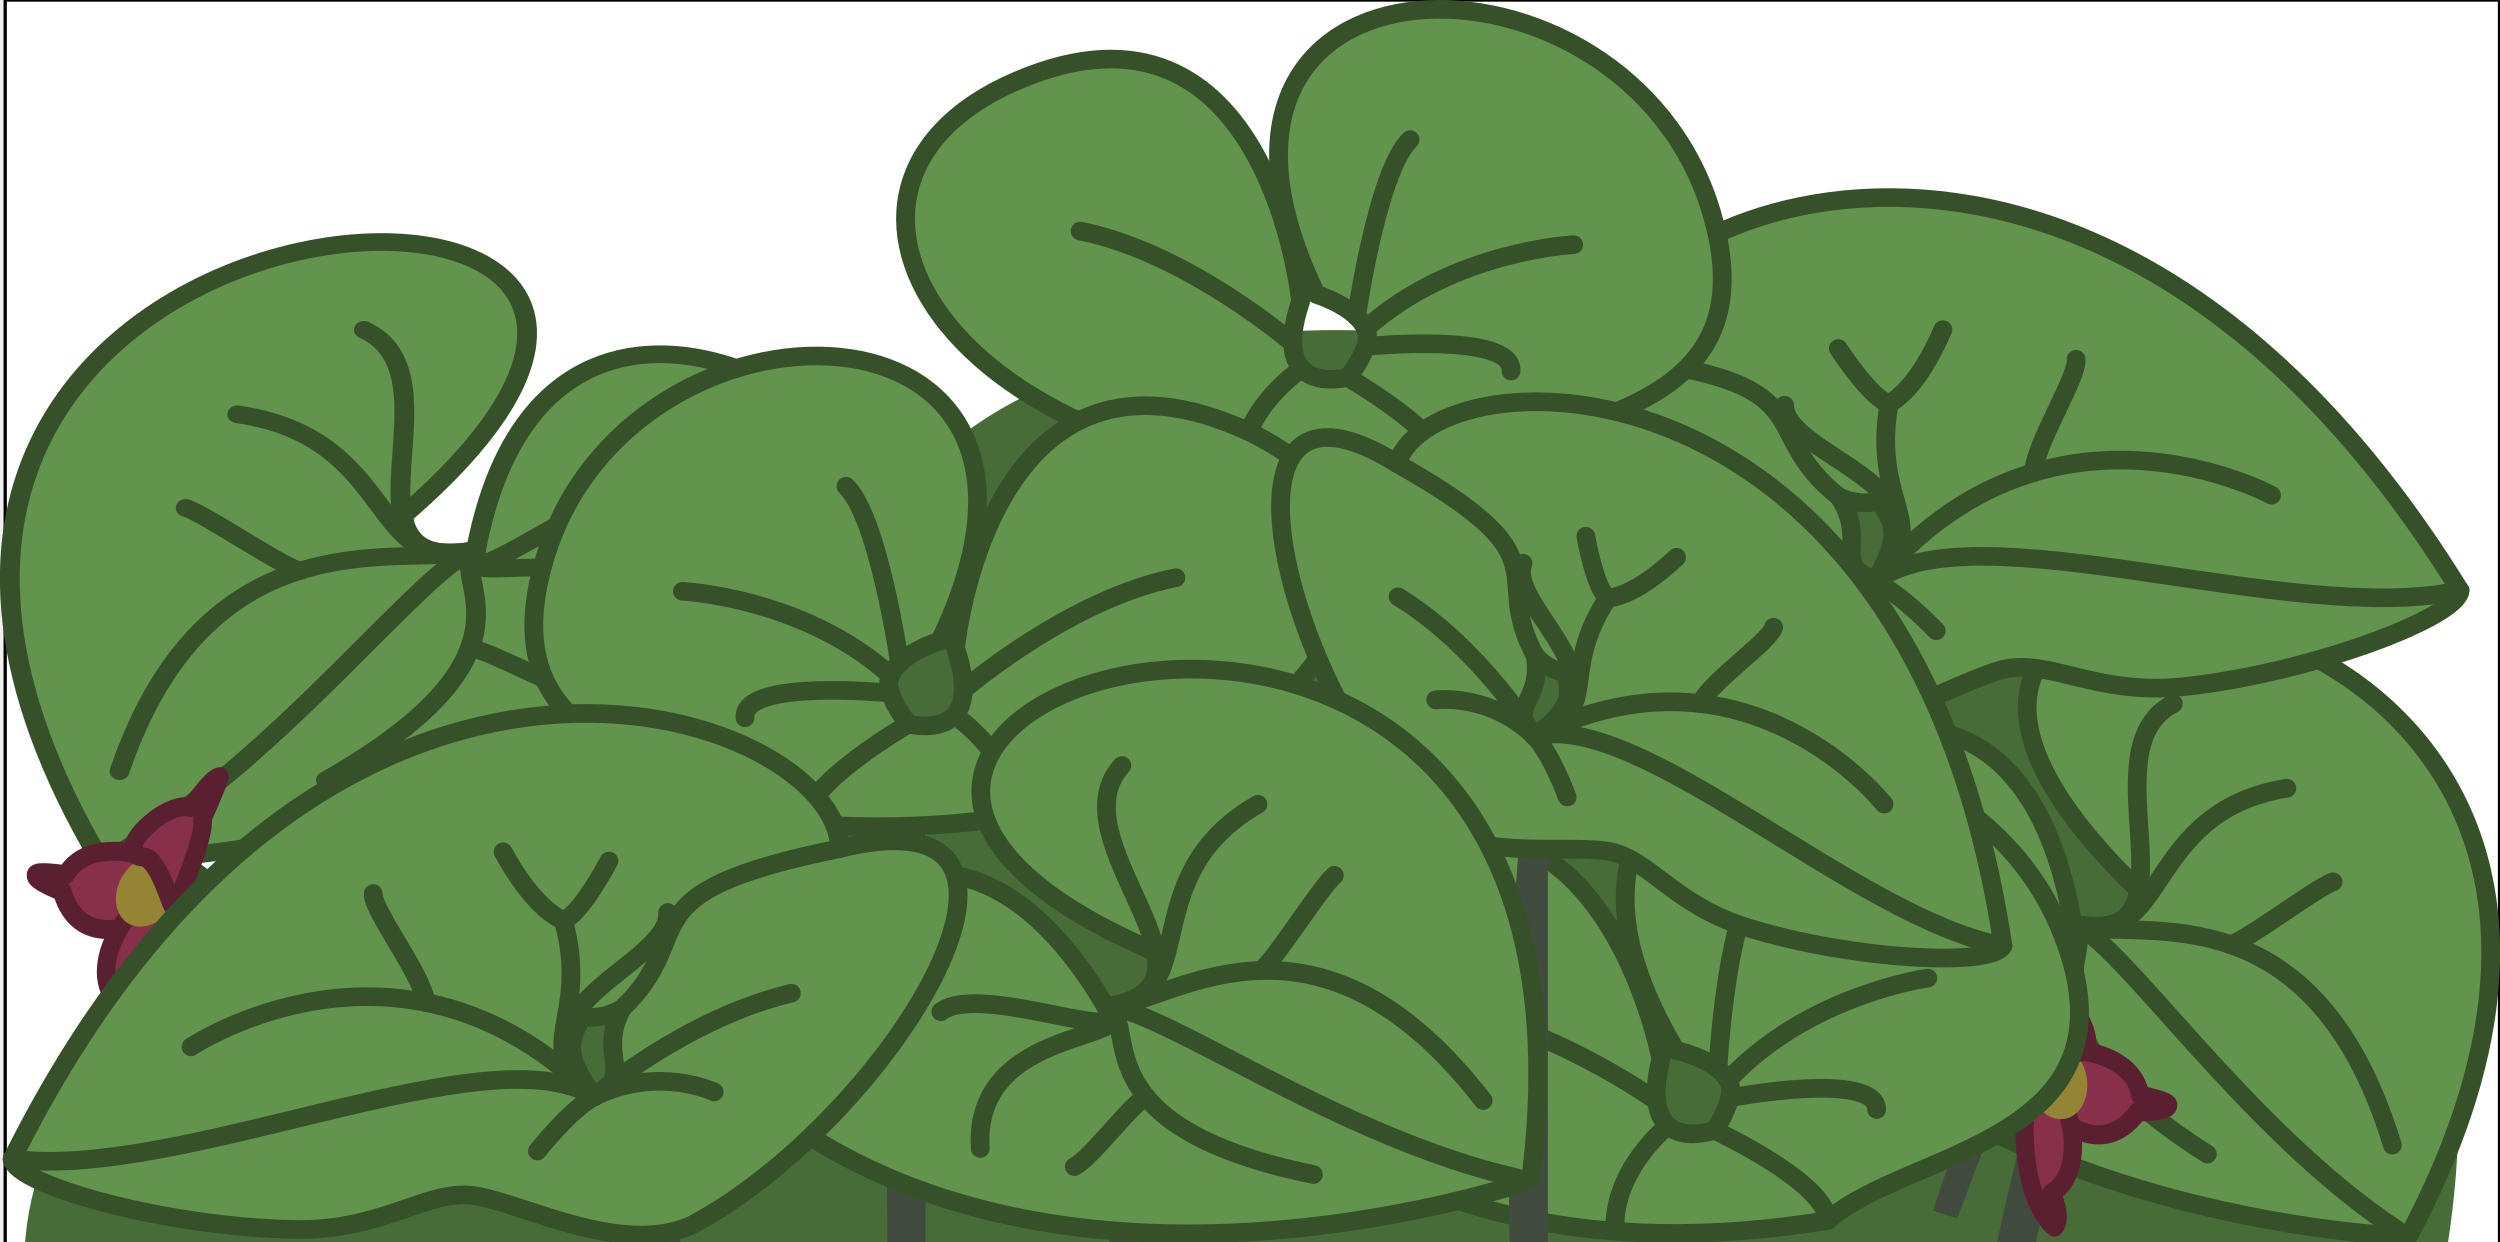
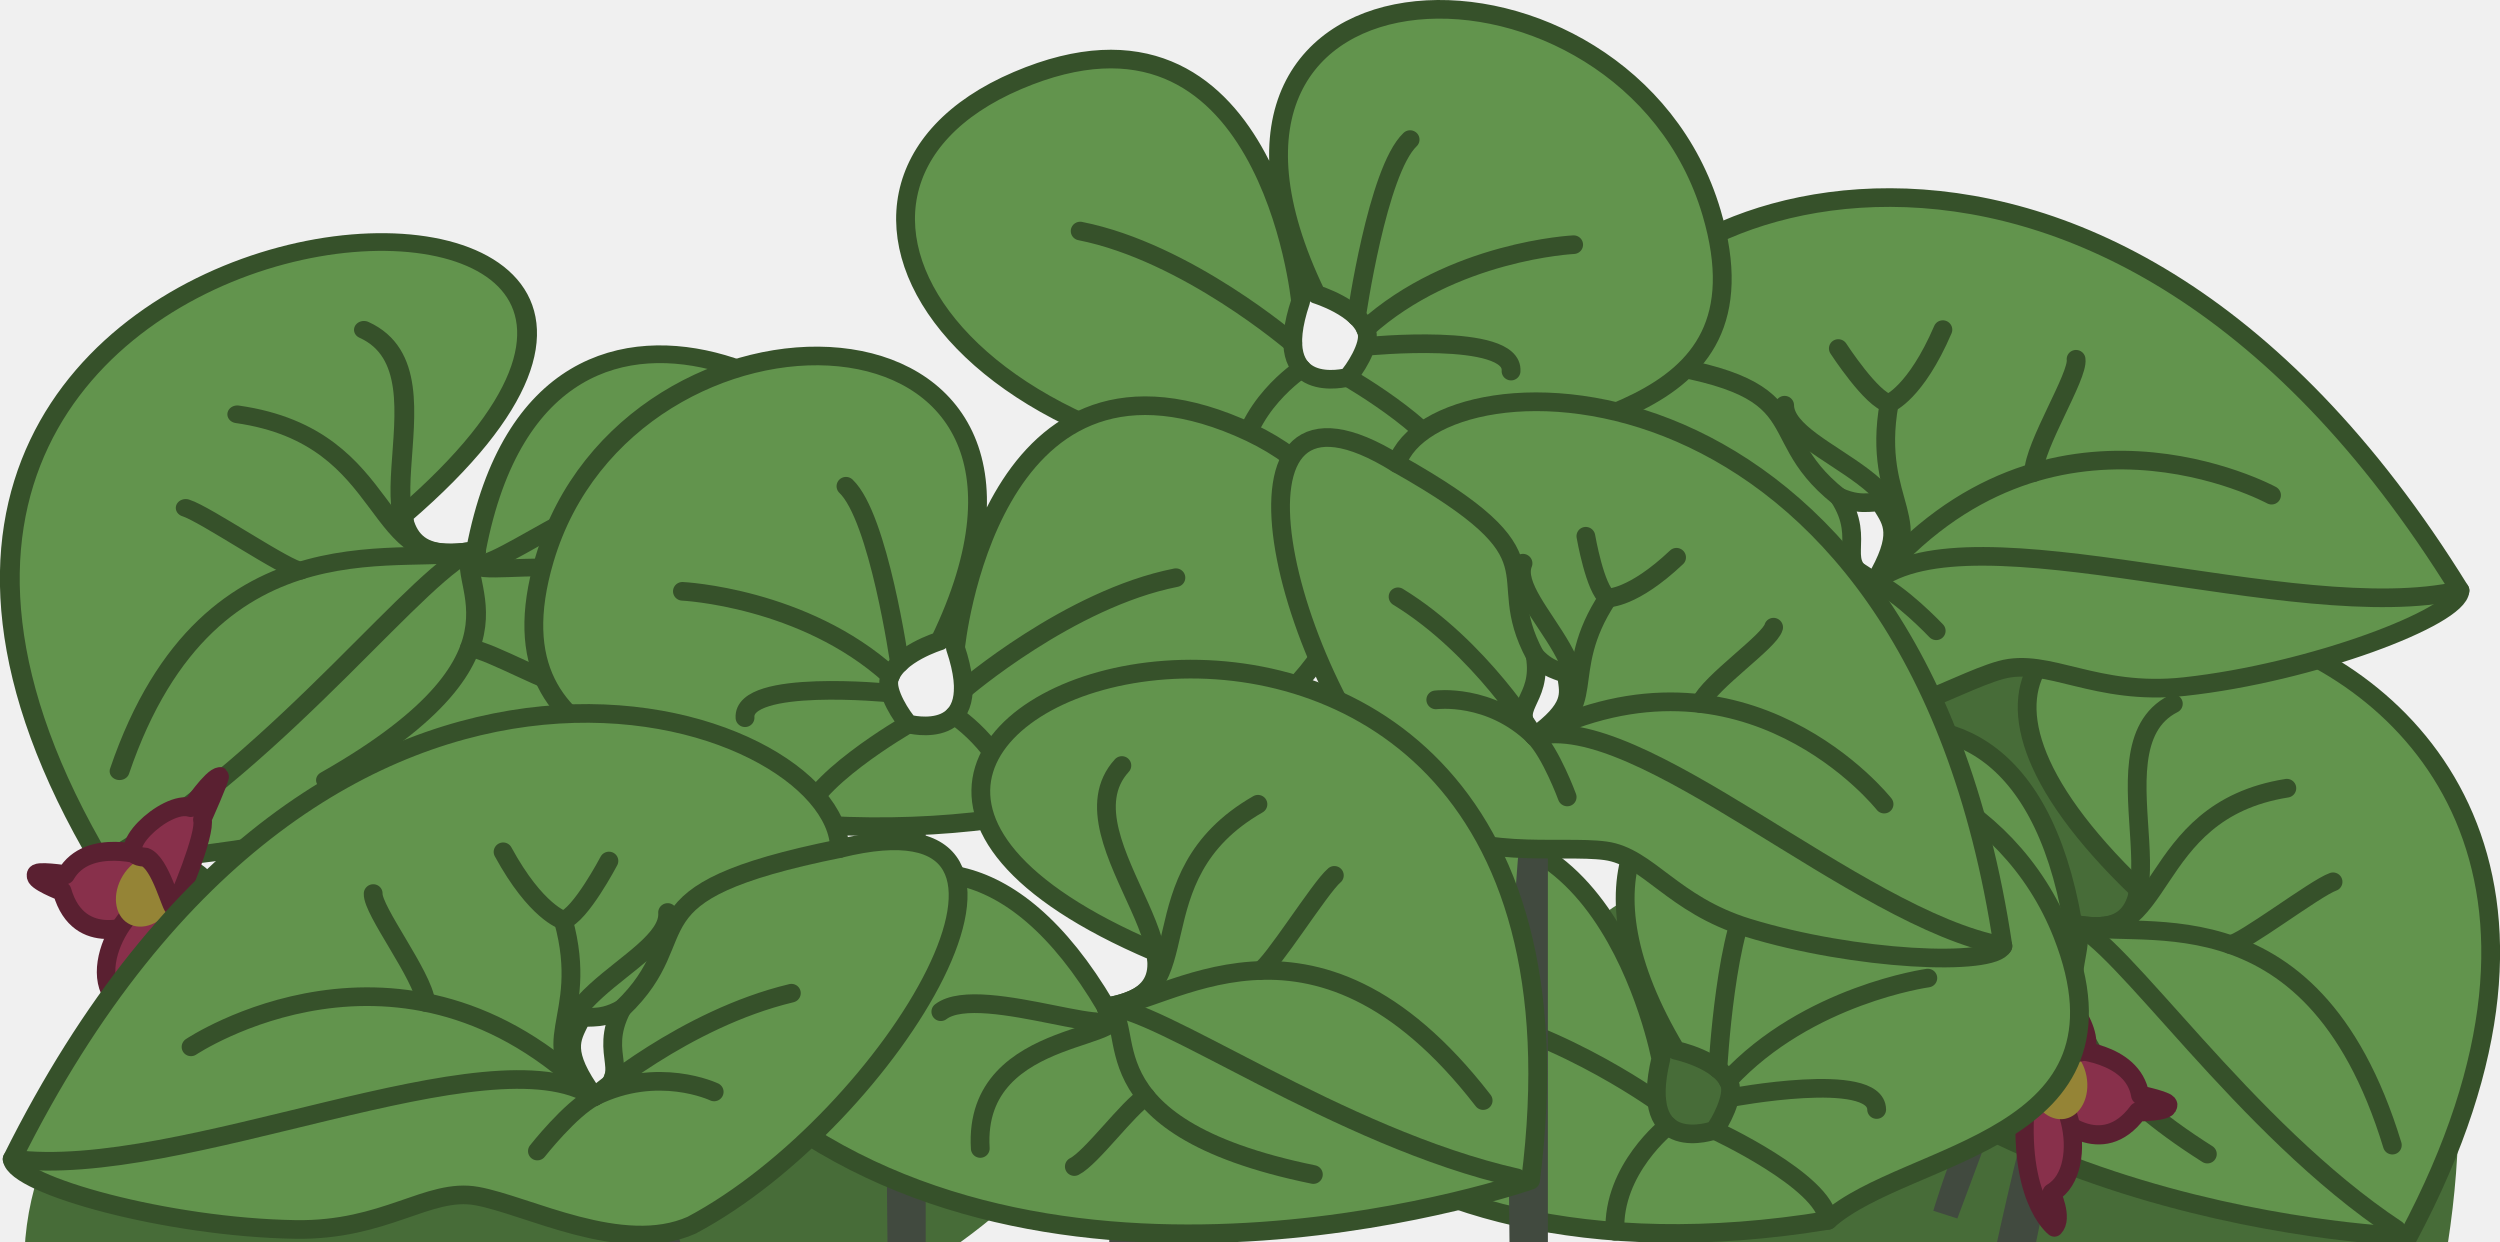
<svg xmlns="http://www.w3.org/2000/svg" xml:space="preserve" width="100.094" height="49.716" viewBox="0 0 26.483 13.154">
-   <defs>
-     <path id="a" d="M-244.319-252.014H831.068v250.09H-244.319z" />
-   </defs>
-   <path d="M38.289 33.92h26.423v13.194H38.289z" style="fill:#fff;fill-opacity:1;stroke:#000;stroke-width:.035;stroke-linecap:round;stroke-linejoin:round;stroke-miterlimit:5;stroke-dasharray:none;stroke-opacity:1" transform="translate(-38.234 -33.92)" />
-   <text xml:space="preserve" style="font-weight:700;font-size:124.665px;font-family:&quot;Noticia Text&quot;;-inkscape-font-specification:&quot;Noticia Text, Bold&quot;;text-align:start;writing-mode:lr-tb;direction:ltr;white-space:pre;shape-inside:url(#a);display:inline;fill:#000;fill-opacity:1;stroke:#000;stroke-width:3.19;stroke-linecap:round;stroke-linejoin:round;stroke-miterlimit:5;stroke-dasharray:none;stroke-opacity:1" transform="matrix(.01583 0 0 .01552 3.584 -3.026)">
-     <tspan x="-244.318" y="-138.584">.5'x1'</tspan>
-   </text>
  <g style="display:inline;fill:#476c38;fill-opacity:1;stroke:none">
    <path d="M-5.145 99.605s-.738-.702-.075-1.074c11.664 5.103-1.523-7.102-5.484-2.096 0 0 3.045 7.412 8.681 7.316 1.493-.025 1.974-6.269-3.122-4.146" style="display:inline;fill:#476c38;fill-opacity:1;stroke:none;stroke-width:.198;stroke-linecap:round;stroke-linejoin:round;stroke-miterlimit:2;stroke-dasharray:none;stroke-opacity:1" transform="rotate(-51.31 -90.892 43.772)" />
  </g>
  <g style="display:inline;fill:#476c38;fill-opacity:1;stroke:none">
    <path d="M.627 93.233c3.048-1.126-3.706-8.516-8.203-.637 0 0 3.538 5.279 8.548 5.194 1.008-.017 1.497-3.224-.313-3.937 0 0-1.223-.18-.032-.62" style="display:inline;fill:#476c38;fill-opacity:1;stroke:none;stroke-width:.198;stroke-linecap:round;stroke-linejoin:round;stroke-miterlimit:2;stroke-dasharray:none;stroke-opacity:1" transform="rotate(42.439 117.918 76.726)scale(-1 1)" />
  </g>
-   <path d="M.936 7.247C-2.124 1.315 18.355-.525 14.25 17.648c0 0-12.679 3.098-20.155-3.973-1.504-1.423 2.2-6.962 5.931-5.534 0 0 2.104 1.423.909-.894" style="display:inline;fill:#476c38;fill-opacity:1;stroke:none;stroke-width:.198;stroke-linecap:round;stroke-linejoin:round;stroke-miterlimit:2;stroke-dasharray:none;stroke-opacity:1" transform="translate(8.544 .386)" />
  <g transform="translate(8.544 .386)">
    <path d="m-6.488 10.78.268.012s.119-1.668-.268-1.795z" style="fill:#414a3f;fill-opacity:1;stroke:none;stroke-width:.198;stroke-linecap:round;stroke-linejoin:round;stroke-miterlimit:2;stroke-dasharray:none;stroke-opacity:1" />
    <circle cx="-6.704" cy="9.212" r=".429" style="fill:#62944d;fill-opacity:1;stroke:#36512a;stroke-width:.198;stroke-linecap:round;stroke-linejoin:round;stroke-miterlimit:2;stroke-dasharray:none;stroke-opacity:1" />
-     <path d="m9.421 18.001-.387.046s-.172-5.998.387-6.456zM12.435 15.631l-.388-.033s1.043-5.91 1.683-6.245z" style="fill:#414a3f;fill-opacity:1;stroke:none;stroke-width:.198;stroke-linecap:round;stroke-linejoin:round;stroke-miterlimit:2;stroke-dasharray:none;stroke-opacity:1" />
+     <path d="m12.435 15.631-.388-.033s1.043-5.91 1.683-6.245z" style="fill:#414a3f;fill-opacity:1;stroke:none;stroke-width:.198;stroke-linecap:round;stroke-linejoin:round;stroke-miterlimit:2;stroke-dasharray:none;stroke-opacity:1" />
    <g style="display:inline;stroke-width:6.196">
      <path d="M58.726 111.398s-3.305-3.145-.336-4.813c39.987 9.795-2.208-49.348-28.775-2.799 0 0 17.844 26.621 43.106 26.195 6.691-.113 8.845-28.098-13.995-18.583" style="display:inline;fill:#62944d;fill-opacity:1;stroke:#36512a;stroke-width:1.23;stroke-linecap:round;stroke-linejoin:round;stroke-miterlimit:2;stroke-dasharray:none;stroke-opacity:1" transform="matrix(-.08636 -.13629 -.13657 .08606 33.7 7.817)" />
      <path d="M58.726 111.398c-2.455-2.058-17.378-2.295-28.303-7.203" style="fill:none;fill-opacity:1;stroke:#36512a;stroke-width:1.23;stroke-linecap:round;stroke-linejoin:round;stroke-miterlimit:2;stroke-dasharray:none;stroke-opacity:1" transform="matrix(-.08636 -.13629 -.13657 .08606 33.7 7.817)" />
      <path d="M58.726 111.398c-3.088-2.176-5.661-14.841-23.474-9.934M58.726 111.398c-2.464-.671-3.008 7.484-17.497.634" style="fill:none;fill-opacity:1;stroke:#36512a;stroke-width:1.23;stroke-linecap:round;stroke-linejoin:round;stroke-miterlimit:2;stroke-dasharray:none;stroke-opacity:1" transform="matrix(-.08636 -.13629 -.13657 .08606 33.7 7.817)" />
      <path d="M58.726 111.398c-5.067-4.274 3.843-7.757.043-16.622" style="fill:none;fill-opacity:1;stroke:#36512a;stroke-width:1.23;stroke-linecap:round;stroke-linejoin:round;stroke-miterlimit:2;stroke-dasharray:none;stroke-opacity:1" transform="matrix(-.08636 -.13629 -.13657 .08606 33.7 7.817)" />
      <path d="M58.726 111.398c-6.294-6.49 9.342-6.688 8.708-13.298M58.726 111.398c-3.975.044 6.428 6.026.998 12.38" style="fill:none;fill-opacity:1;stroke:#36512a;stroke-width:1.23;stroke-linecap:round;stroke-linejoin:round;stroke-miterlimit:2;stroke-dasharray:none;stroke-opacity:1" transform="matrix(-.08636 -.13629 -.13657 .08606 33.7 7.817)" />
      <path d="M58.726 111.398c-3.695.868 7.576 3.564 8.472 6.754M53.087 114.539c.504 1.231.432 5.367.992 6.486M52.074 103.41c-.392-.671.158-6.732-.122-7.908" style="fill:none;fill-opacity:1;stroke:#36512a;stroke-width:1.23;stroke-linecap:round;stroke-linejoin:round;stroke-miterlimit:2;stroke-dasharray:none;stroke-opacity:1" transform="matrix(-.08636 -.13629 -.13657 .08606 33.7 7.817)" />
    </g>
    <g style="stroke-width:9.848">
      <path d="M-114.107 274.003c-26.363 6.45 8.375 27.708 31.675 27.9 7.88-.49 14.118-9.808 18.359-13.12 4.036-3.151 10.068-1.174 18.273-5.665 11.668-6.385 23.603-17.65 22.664-20.264-59.105-43.545-97.5-1.764-90.97 11.149m34.469 11.23c-4.958-.092-2.12-3.58-6.784-6.86 2.99.128 3.71-1.446 4.45-.89 1.646 1.233 3.178 2.006 2.334 7.75" style="display:inline;fill:#62944d;fill-opacity:1;stroke:#36512a;stroke-width:1.954;stroke-linecap:round;stroke-linejoin:round;stroke-miterlimit:2;stroke-dasharray:none;stroke-opacity:1" transform="matrix(.09457 .03859 -.03828 .09342 29.765 -17.794)" />
      <path d="M-86.422 278.374c-11.007-3.245-5.162-10.924-27.685-4.371" style="display:inline;fill:none;fill-opacity:1;stroke:#36512a;stroke-width:1.954;stroke-linecap:round;stroke-linejoin:round;stroke-miterlimit:2;stroke-dasharray:none;stroke-opacity:1" transform="matrix(.09457 .03859 -.03828 .09342 29.765 -17.794)" />
      <path d="M-79.638 285.232c8.526-27.104 34.669-24.166 34.669-24.166M-79.638 285.232c2.8 0 7.82 2.302 7.82 2.302M-79.638 285.232c-7.38.127-11.268 5.356-11.268 5.356M-79.638 285.232s-12.032-2.899-23.102-.1" style="fill:none;fill-opacity:1;stroke:#36512a;stroke-width:1.954;stroke-linecap:round;stroke-linejoin:round;stroke-miterlimit:2;stroke-dasharray:none;stroke-opacity:1" transform="matrix(.09457 .03859 -.03828 .09342 29.765 -17.794)" />
      <path d="M-79.638 285.232c3.529-8.132-3.344-7.115-5.634-17.931" style="fill:none;fill-opacity:1;stroke:#36512a;stroke-width:1.954;stroke-linecap:round;stroke-linejoin:round;stroke-miterlimit:2;stroke-dasharray:none;stroke-opacity:1" transform="matrix(.09457 .03859 -.03828 .09342 29.765 -17.794)" />
      <path d="M-79.638 285.232c4.708-12.98-13.431-8.515-15.595-13.605M-85.272 267.3s2.128-2.035 2.255-9.288M-85.272 267.3c-1.782.383-7.034-3.308-7.034-3.308M-68.687 268.299c-1.018-2.672.509-11.161-.382-12.688M-79.638 285.232c6.318-11.275 41.996-12.13 56.502-22.378" style="fill:none;fill-opacity:1;stroke:#36512a;stroke-width:1.954;stroke-linecap:round;stroke-linejoin:round;stroke-miterlimit:2;stroke-dasharray:none;stroke-opacity:1" transform="matrix(.09457 .03859 -.03828 .09342 29.765 -17.794)" />
    </g>
    <g style="stroke-width:76.835" transform="rotate(169.25 4.933 7.561)scale(.01268 -.01336)">
      <path d="m-100.34-99.808 18.568-9.57s-60.142-111.439-91.412-104.59z" style="fill:#414a3f;fill-opacity:1;stroke:none;stroke-width:15.247;stroke-linecap:round;stroke-linejoin:round;stroke-miterlimit:2;stroke-dasharray:none;stroke-opacity:1" />
      <ellipse cx="-47.771" cy="-255.727" rx="33.412" ry="32.624" style="fill:#62944d;fill-opacity:1;stroke:#36512a;stroke-width:15.255;stroke-linecap:round;stroke-linejoin:round;stroke-miterlimit:2;stroke-dasharray:none;stroke-opacity:1" transform="matrix(.86671 -.4988 .53791 .843 0 0)" />
      <path d="M-290.722-156.683c-4.072-2.29 21.123-12.216 21.123-12.216-.764-35.121 50.645-46.064 50.645-46.064s29.013 32.83 21.378 49.627c0 0-29.776 42.247-67.442 9.162 0 0-24.94 4.326-25.704-.51" style="display:inline;fill:#88304b;fill-opacity:1;stroke:#5a2031;stroke-width:15.247;stroke-linecap:round;stroke-linejoin:round;stroke-miterlimit:2;stroke-dasharray:none;stroke-opacity:1" />
      <path d="M-178.488-78.807c-8.908-5.599-3.182-26.85-3.182-26.85-38.86-13.057-32.06-99.634 3.549-85.841 27.995 82.966-.367 112.691-.367 112.691" style="display:inline;fill:#88304b;fill-opacity:1;stroke:#5a2031;stroke-width:15.247;stroke-linecap:round;stroke-linejoin:round;stroke-miterlimit:2;stroke-dasharray:none;stroke-opacity:1" />
      <ellipse cx="-204.193" cy="-191.597" rx="24.294" ry="30.053" style="fill:#958436;fill-opacity:1;stroke:none;stroke-width:15.247;stroke-linecap:round;stroke-linejoin:round;stroke-miterlimit:2;stroke-dasharray:none;stroke-opacity:1" />
      <path d="M-178.121-191.498c.209-3.6-8.892-63.3-17.99-71.225 0 0-4.699-35.758-6.124-36.03-5.525 3.47-7.056 32.747-7.056 32.747-21.946 4.804-38.544 66.75-11.3 52.553 13.677-2.52 41.03 24.294 42.47 21.955" style="display:inline;fill:#88304b;fill-opacity:1;stroke:#5a2031;stroke-width:15.247;stroke-linecap:round;stroke-linejoin:round;stroke-miterlimit:2;stroke-dasharray:none;stroke-opacity:1" />
    </g>
    <g style="stroke-width:3.003">
      <path d="M-104.927 34.712c-.188-.188-.737-1.024-.61-1.447.238-.787 1.6-1.207 1.6-1.207 5.534-11.562-9.83-11.78-12.507-2.61-2.01 6.883 5.489 6.434 8.188 8.458 15.387 1.17 21.952-9.16 13.767-12.687-7.938-3.42-8.953 7.064-8.953 7.064 1.035 3.104-1.485 2.43-1.485 2.43" style="display:inline;fill:#62944d;fill-opacity:1;stroke:#36512a;stroke-width:.596;stroke-linecap:round;stroke-linejoin:round;stroke-miterlimit:2;stroke-dasharray:none;stroke-opacity:1" transform="rotate(174.917 -13.271 1.038)scale(.33484 -.33121)" />
      <path d="M-104.927 34.712s-3.329 1.935-3.329 3.194M-103.193 33.624s3.35-2.916 6.724-3.59M-103.477 34.438s1.875 1.232 1.965 3.212M-105.21 32.767s-.661-4.668-1.696-5.658M-105.523 33.723s-4.667-.469-4.577.79M-112.08 30.47s3.837.186 6.58 2.694" style="fill:none;fill-opacity:1;stroke:#36512a;stroke-width:.596;stroke-linecap:round;stroke-linejoin:round;stroke-miterlimit:2;stroke-dasharray:none;stroke-opacity:1" transform="rotate(174.917 -13.271 1.038)scale(.33484 -.33121)" />
    </g>
    <g style="stroke-width:3.003">
      <path d="M-104.927 34.712c-.188-.188-.737-1.024-.61-1.447.238-.787 1.6-1.207 1.6-1.207 5.534-11.562-9.83-11.78-12.507-2.61-2.01 6.883 5.489 6.434 8.188 8.458 15.387 1.17 21.952-9.16 13.767-12.687-7.938-3.42-8.953 7.064-8.953 7.064 1.035 3.104-1.485 2.43-1.485 2.43" style="display:inline;fill:#62944d;fill-opacity:1;stroke:#36512a;stroke-width:.596;stroke-linecap:round;stroke-linejoin:round;stroke-miterlimit:2;stroke-dasharray:none;stroke-opacity:1" transform="matrix(-.33484 0 0 .33121 -29.403 -7.886)" />
      <path d="M-104.927 34.712s-3.329 1.935-3.329 3.194M-103.193 33.624s3.35-2.916 6.724-3.59M-103.477 34.438s1.875 1.232 1.965 3.212M-105.21 32.767s-.661-4.668-1.696-5.658M-105.523 33.723s-4.667-.469-4.577.79M-112.08 30.47s3.837.186 6.58 2.694" style="fill:none;fill-opacity:1;stroke:#36512a;stroke-width:.596;stroke-linecap:round;stroke-linejoin:round;stroke-miterlimit:2;stroke-dasharray:none;stroke-opacity:1" transform="matrix(-.33484 0 0 .33121 -29.403 -7.886)" />
    </g>
    <g style="display:inline;stroke-width:5.866">
      <path d="M58.726 111.398s-3.305-3.145-.336-4.813c39.987 9.795-2.208-49.348-28.775-2.799 0 0 17.844 26.621 43.106 26.195 6.691-.113 8.845-28.098-13.995-18.583" style="display:inline;fill:#62944d;fill-opacity:1;stroke:#36512a;stroke-width:1.164;stroke-linecap:round;stroke-linejoin:round;stroke-miterlimit:2;stroke-dasharray:none;stroke-opacity:1" transform="matrix(.09637 -.13629 .1524 .08606 -26.138 3.856)" />
      <path d="M58.726 111.398c-2.455-2.058-17.378-2.295-28.303-7.203" style="fill:none;fill-opacity:1;stroke:#36512a;stroke-width:1.164;stroke-linecap:round;stroke-linejoin:round;stroke-miterlimit:2;stroke-dasharray:none;stroke-opacity:1" transform="matrix(.09637 -.13629 .1524 .08606 -26.138 3.856)" />
      <path d="M58.726 111.398c-3.088-2.176-5.661-14.841-23.474-9.934M58.726 111.398c-2.464-.671-3.008 7.484-17.497.634" style="fill:none;fill-opacity:1;stroke:#36512a;stroke-width:1.164;stroke-linecap:round;stroke-linejoin:round;stroke-miterlimit:2;stroke-dasharray:none;stroke-opacity:1" transform="matrix(.09637 -.13629 .1524 .08606 -26.138 3.856)" />
      <path d="M58.726 111.398c-5.067-4.274 3.843-7.757.043-16.622" style="fill:none;fill-opacity:1;stroke:#36512a;stroke-width:1.164;stroke-linecap:round;stroke-linejoin:round;stroke-miterlimit:2;stroke-dasharray:none;stroke-opacity:1" transform="matrix(.09637 -.13629 .1524 .08606 -26.138 3.856)" />
      <path d="M58.726 111.398c-6.294-6.49 9.342-6.688 8.708-13.298M58.726 111.398c-3.975.044 6.428 6.026.998 12.38" style="fill:none;fill-opacity:1;stroke:#36512a;stroke-width:1.164;stroke-linecap:round;stroke-linejoin:round;stroke-miterlimit:2;stroke-dasharray:none;stroke-opacity:1" transform="matrix(.09637 -.13629 .1524 .08606 -26.138 3.856)" />
      <path d="M58.726 111.398c-3.695.868 7.576 3.564 8.472 6.754M53.087 114.539c.504 1.231.432 5.367.992 6.486M52.074 103.41c-.392-.671.158-6.732-.122-7.908" style="fill:none;fill-opacity:1;stroke:#36512a;stroke-width:1.164;stroke-linecap:round;stroke-linejoin:round;stroke-miterlimit:2;stroke-dasharray:none;stroke-opacity:1" transform="matrix(.09637 -.13629 .1524 .08606 -26.138 3.856)" />
    </g>
    <path d="m1.262 13.626-.387.046s-.172-5.998.387-6.456zM7.853 13.7l-.388.045s-.172-5.998.388-6.456zM3.591 16.515l-.387.046s-.172-5.999.387-6.456zM-.393 17.233l.385-.065s-1.52-5.805-2.186-6.087z" style="fill:#414a3f;fill-opacity:1;stroke:none;stroke-width:.198;stroke-linecap:round;stroke-linejoin:round;stroke-miterlimit:2;stroke-dasharray:none;stroke-opacity:1" />
    <g style="display:inline;stroke-width:3.003">
      <path d="M-104.927 34.712c-.188-.188-.737-1.024-.61-1.447.238-.787 1.6-1.207 1.6-1.207 5.534-11.562-9.83-11.78-12.507-2.61-2.01 6.883 5.489 6.434 8.188 8.458 15.387 1.17 21.952-9.16 13.767-12.687-7.938-3.42-8.953 7.064-8.953 7.064 1.035 3.104-1.485 2.43-1.485 2.43" style="display:inline;fill:#62944d;fill-opacity:1;stroke:#36512a;stroke-width:.596;stroke-linecap:round;stroke-linejoin:round;stroke-miterlimit:2;stroke-dasharray:none;stroke-opacity:1" transform="matrix(.33484 0 0 .33121 36.214 -4.214)" />
      <path d="M-104.927 34.712s-3.329 1.935-3.329 3.194M-103.193 33.624s3.35-2.916 6.724-3.59M-103.477 34.438s1.875 1.232 1.965 3.212M-105.21 32.767s-.661-4.668-1.696-5.658M-105.523 33.723s-4.667-.469-4.577.79M-112.08 30.47s3.837.186 6.58 2.694" style="fill:none;fill-opacity:1;stroke:#36512a;stroke-width:.596;stroke-linecap:round;stroke-linejoin:round;stroke-miterlimit:2;stroke-dasharray:none;stroke-opacity:1" transform="matrix(.33484 0 0 .33121 36.214 -4.214)" />
    </g>
    <g style="stroke-width:11.247">
      <path d="M-114.107 274.003c-26.363 6.45 8.375 27.708 31.675 27.9 7.88-.49 14.118-9.808 18.359-13.12 4.036-3.151 10.068-1.174 18.273-5.665 11.668-6.385 23.603-17.65 22.664-20.264-59.105-43.545-97.5-1.764-90.97 11.149m34.469 11.23c-4.958-.092-2.12-3.58-6.784-6.86 2.99.128 3.71-1.446 4.45-.89 1.646 1.233 3.178 2.006 2.334 7.75" style="display:inline;fill:#62944d;fill-opacity:1;stroke:#36512a;stroke-width:2.232;stroke-linecap:round;stroke-linejoin:round;stroke-miterlimit:2;stroke-dasharray:none;stroke-opacity:1" transform="matrix(.06283 .06375 -.0631 .06181 30.713 -5.138)" />
      <path d="M-86.422 278.374c-11.007-3.245-5.162-10.924-27.685-4.371" style="display:inline;fill:none;fill-opacity:1;stroke:#36512a;stroke-width:2.232;stroke-linecap:round;stroke-linejoin:round;stroke-miterlimit:2;stroke-dasharray:none;stroke-opacity:1" transform="matrix(.06283 .06375 -.0631 .06181 30.713 -5.138)" />
      <path d="M-79.638 285.232c8.526-27.104 34.669-24.166 34.669-24.166M-79.638 285.232c2.8 0 7.82 2.302 7.82 2.302M-79.638 285.232c-7.38.127-11.268 5.356-11.268 5.356M-79.638 285.232s-12.032-2.899-23.102-.1" style="fill:none;fill-opacity:1;stroke:#36512a;stroke-width:2.232;stroke-linecap:round;stroke-linejoin:round;stroke-miterlimit:2;stroke-dasharray:none;stroke-opacity:1" transform="matrix(.06283 .06375 -.0631 .06181 30.713 -5.138)" />
      <path d="M-79.638 285.232c3.529-8.132-3.344-7.115-5.634-17.931" style="fill:none;fill-opacity:1;stroke:#36512a;stroke-width:2.232;stroke-linecap:round;stroke-linejoin:round;stroke-miterlimit:2;stroke-dasharray:none;stroke-opacity:1" transform="matrix(.06283 .06375 -.0631 .06181 30.713 -5.138)" />
      <path d="M-79.638 285.232c4.708-12.98-13.431-8.515-15.595-13.605M-85.272 267.3s2.128-2.035 2.255-9.288M-85.272 267.3c-1.782.383-7.034-3.308-7.034-3.308M-68.687 268.299c-1.018-2.672.509-11.161-.382-12.688M-79.638 285.232c6.318-11.275 41.996-12.13 56.502-22.378" style="fill:none;fill-opacity:1;stroke:#36512a;stroke-width:2.232;stroke-linecap:round;stroke-linejoin:round;stroke-miterlimit:2;stroke-dasharray:none;stroke-opacity:1" transform="matrix(.06283 .06375 -.0631 .06181 30.713 -5.138)" />
    </g>
    <g style="stroke-width:76.835" transform="matrix(.01085 .00657 -.00692 .01142 3.763 11.86)">
      <path d="M-925.662 271.755c-4.072-2.29 21.124-12.216 21.124-12.216-.764-35.121 50.645-46.065 50.645-46.065s29.013 32.83 21.378 49.628c0 0-29.777 42.246-67.442 9.162 0 0-24.941 4.326-25.705-.51" style="display:inline;fill:#88304b;fill-opacity:1;stroke:#5a2031;stroke-width:15.247;stroke-linecap:round;stroke-linejoin:round;stroke-miterlimit:2;stroke-dasharray:none;stroke-opacity:1" />
      <path d="M-813.428 349.631c-8.907-5.599-3.181-26.85-3.181-26.85-38.86-13.057-32.06-99.635 3.549-85.841 27.994 82.966-.368 112.691-.368 112.691" style="display:inline;fill:#88304b;fill-opacity:1;stroke:#5a2031;stroke-width:15.247;stroke-linecap:round;stroke-linejoin:round;stroke-miterlimit:2;stroke-dasharray:none;stroke-opacity:1" />
      <ellipse cx="-839.132" cy="236.841" rx="24.294" ry="30.053" style="fill:#958436;fill-opacity:1;stroke:none;stroke-width:15.247;stroke-linecap:round;stroke-linejoin:round;stroke-miterlimit:2;stroke-dasharray:none;stroke-opacity:1" />
      <path d="M-813.06 236.94c.208-3.6-8.892-63.3-17.99-71.226 0 0-4.7-35.758-6.125-36.03-5.525 3.47-7.055 32.748-7.055 32.748-21.947 4.804-38.545 66.75-11.3 52.553 13.676-2.52 41.03 24.294 42.47 21.955" style="display:inline;fill:#88304b;fill-opacity:1;stroke:#5a2031;stroke-width:15.247;stroke-linecap:round;stroke-linejoin:round;stroke-miterlimit:2;stroke-dasharray:none;stroke-opacity:1" />
    </g>
    <g style="display:inline;stroke-width:6.196">
      <path d="M58.726 111.398s-3.305-3.145-.336-4.813c39.987 9.795-2.208-49.348-28.775-2.799 0 0 17.844 26.621 43.106 26.195 6.691-.113 8.845-28.098-13.995-18.583" style="display:inline;fill:#62944d;fill-opacity:1;stroke:#36512a;stroke-width:1.23;stroke-linecap:round;stroke-linejoin:round;stroke-miterlimit:2;stroke-dasharray:none;stroke-opacity:1" transform="matrix(-.12908 -.0968 -.09717 .1289 21.577 1.606)" />
      <path d="M58.726 111.398c-2.455-2.058-17.378-2.295-28.303-7.203" style="fill:none;fill-opacity:1;stroke:#36512a;stroke-width:1.23;stroke-linecap:round;stroke-linejoin:round;stroke-miterlimit:2;stroke-dasharray:none;stroke-opacity:1" transform="matrix(-.12908 -.0968 -.09717 .1289 21.577 1.606)" />
      <path d="M58.726 111.398c-3.088-2.176-5.661-14.841-23.474-9.934M58.726 111.398c-2.464-.671-3.008 7.484-17.497.634" style="fill:none;fill-opacity:1;stroke:#36512a;stroke-width:1.23;stroke-linecap:round;stroke-linejoin:round;stroke-miterlimit:2;stroke-dasharray:none;stroke-opacity:1" transform="matrix(-.12908 -.0968 -.09717 .1289 21.577 1.606)" />
      <path d="M58.726 111.398c-5.067-4.274 3.843-7.757.043-16.622" style="fill:none;fill-opacity:1;stroke:#36512a;stroke-width:1.23;stroke-linecap:round;stroke-linejoin:round;stroke-miterlimit:2;stroke-dasharray:none;stroke-opacity:1" transform="matrix(-.12908 -.0968 -.09717 .1289 21.577 1.606)" />
      <path d="M58.726 111.398c-6.294-6.49 9.342-6.688 8.708-13.298M58.726 111.398c-3.975.044 6.428 6.026.998 12.38" style="fill:none;fill-opacity:1;stroke:#36512a;stroke-width:1.23;stroke-linecap:round;stroke-linejoin:round;stroke-miterlimit:2;stroke-dasharray:none;stroke-opacity:1" transform="matrix(-.12908 -.0968 -.09717 .1289 21.577 1.606)" />
      <path d="M58.726 111.398c-3.695.868 7.576 3.564 8.472 6.754M53.087 114.539c.504 1.231.432 5.367.992 6.486M52.074 103.41c-.392-.671.158-6.732-.122-7.908" style="fill:none;fill-opacity:1;stroke:#36512a;stroke-width:1.23;stroke-linecap:round;stroke-linejoin:round;stroke-miterlimit:2;stroke-dasharray:none;stroke-opacity:1" transform="matrix(-.12908 -.0968 -.09717 .1289 21.577 1.606)" />
    </g>
    <g style="stroke-width:9.848">
      <path d="M-114.107 274.003c-26.363 6.45 8.375 27.708 31.675 27.9 7.88-.49 14.118-9.808 18.359-13.12 4.036-3.151 10.068-1.174 18.273-5.665 11.668-6.385 23.603-17.65 22.664-20.264-59.105-43.545-97.5-1.764-90.97 11.149m34.469 11.23c-4.958-.092-2.12-3.58-6.784-6.86 2.99.128 3.71-1.446 4.45-.89 1.646 1.233 3.178 2.006 2.334 7.75" style="display:inline;fill:#62944d;fill-opacity:1;stroke:#36512a;stroke-width:1.954;stroke-linecap:round;stroke-linejoin:round;stroke-miterlimit:2;stroke-dasharray:none;stroke-opacity:1" transform="matrix(-.09062 .04712 .0467 .0895 -22.787 -10.543)" />
      <path d="M-86.422 278.374c-11.007-3.245-5.162-10.924-27.685-4.371" style="display:inline;fill:none;fill-opacity:1;stroke:#36512a;stroke-width:1.954;stroke-linecap:round;stroke-linejoin:round;stroke-miterlimit:2;stroke-dasharray:none;stroke-opacity:1" transform="matrix(-.09062 .04712 .0467 .0895 -22.787 -10.543)" />
      <path d="M-79.638 285.232c8.526-27.104 34.669-24.166 34.669-24.166M-79.638 285.232c2.8 0 7.82 2.302 7.82 2.302M-79.638 285.232c-7.38.127-11.268 5.356-11.268 5.356M-79.638 285.232s-12.032-2.899-23.102-.1" style="fill:none;fill-opacity:1;stroke:#36512a;stroke-width:1.954;stroke-linecap:round;stroke-linejoin:round;stroke-miterlimit:2;stroke-dasharray:none;stroke-opacity:1" transform="matrix(-.09062 .04712 .0467 .0895 -22.787 -10.543)" />
      <path d="M-79.638 285.232c3.529-8.132-3.344-7.115-5.634-17.931" style="fill:none;fill-opacity:1;stroke:#36512a;stroke-width:1.954;stroke-linecap:round;stroke-linejoin:round;stroke-miterlimit:2;stroke-dasharray:none;stroke-opacity:1" transform="matrix(-.09062 .04712 .0467 .0895 -22.787 -10.543)" />
      <path d="M-79.638 285.232c4.708-12.98-13.431-8.515-15.595-13.605M-85.272 267.3s2.128-2.035 2.255-9.288M-85.272 267.3c-1.782.383-7.034-3.308-7.034-3.308M-68.687 268.299c-1.018-2.672.509-11.161-.382-12.688M-79.638 285.232c6.318-11.275 41.996-12.13 56.502-22.378" style="fill:none;fill-opacity:1;stroke:#36512a;stroke-width:1.954;stroke-linecap:round;stroke-linejoin:round;stroke-miterlimit:2;stroke-dasharray:none;stroke-opacity:1" transform="matrix(-.09062 .04712 .0467 .0895 -22.787 -10.543)" />
    </g>
  </g>
</svg>
